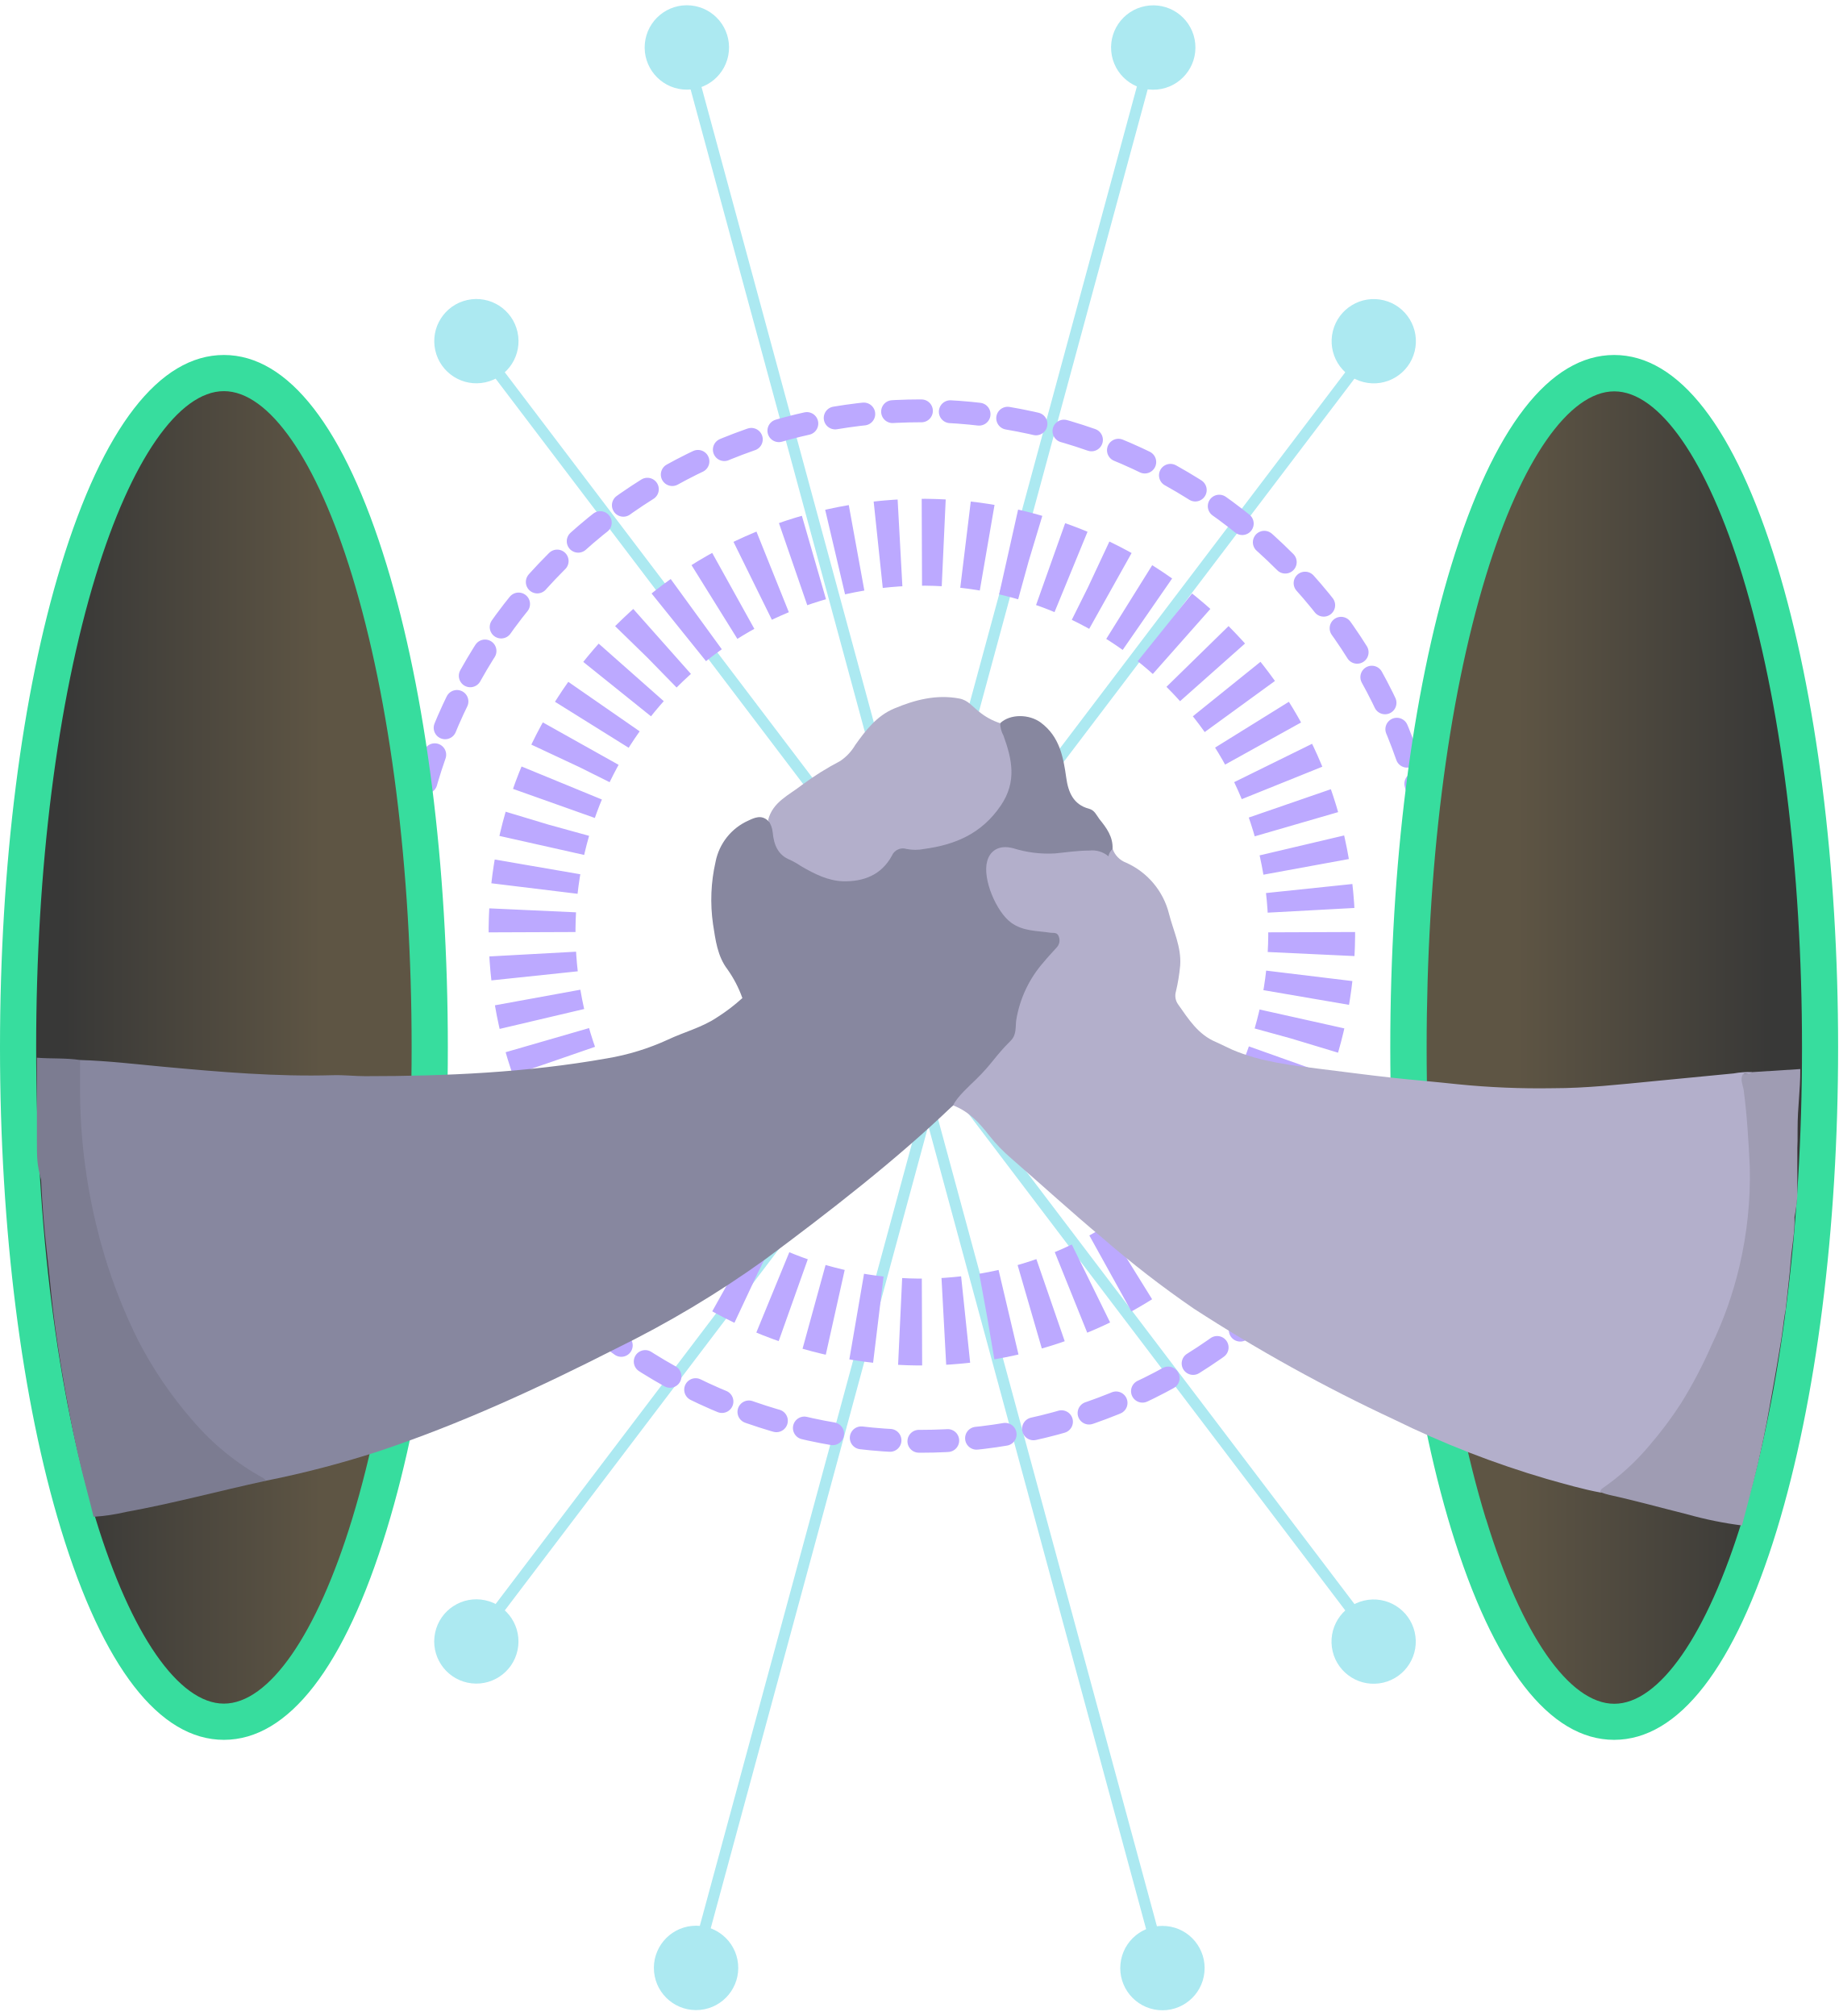
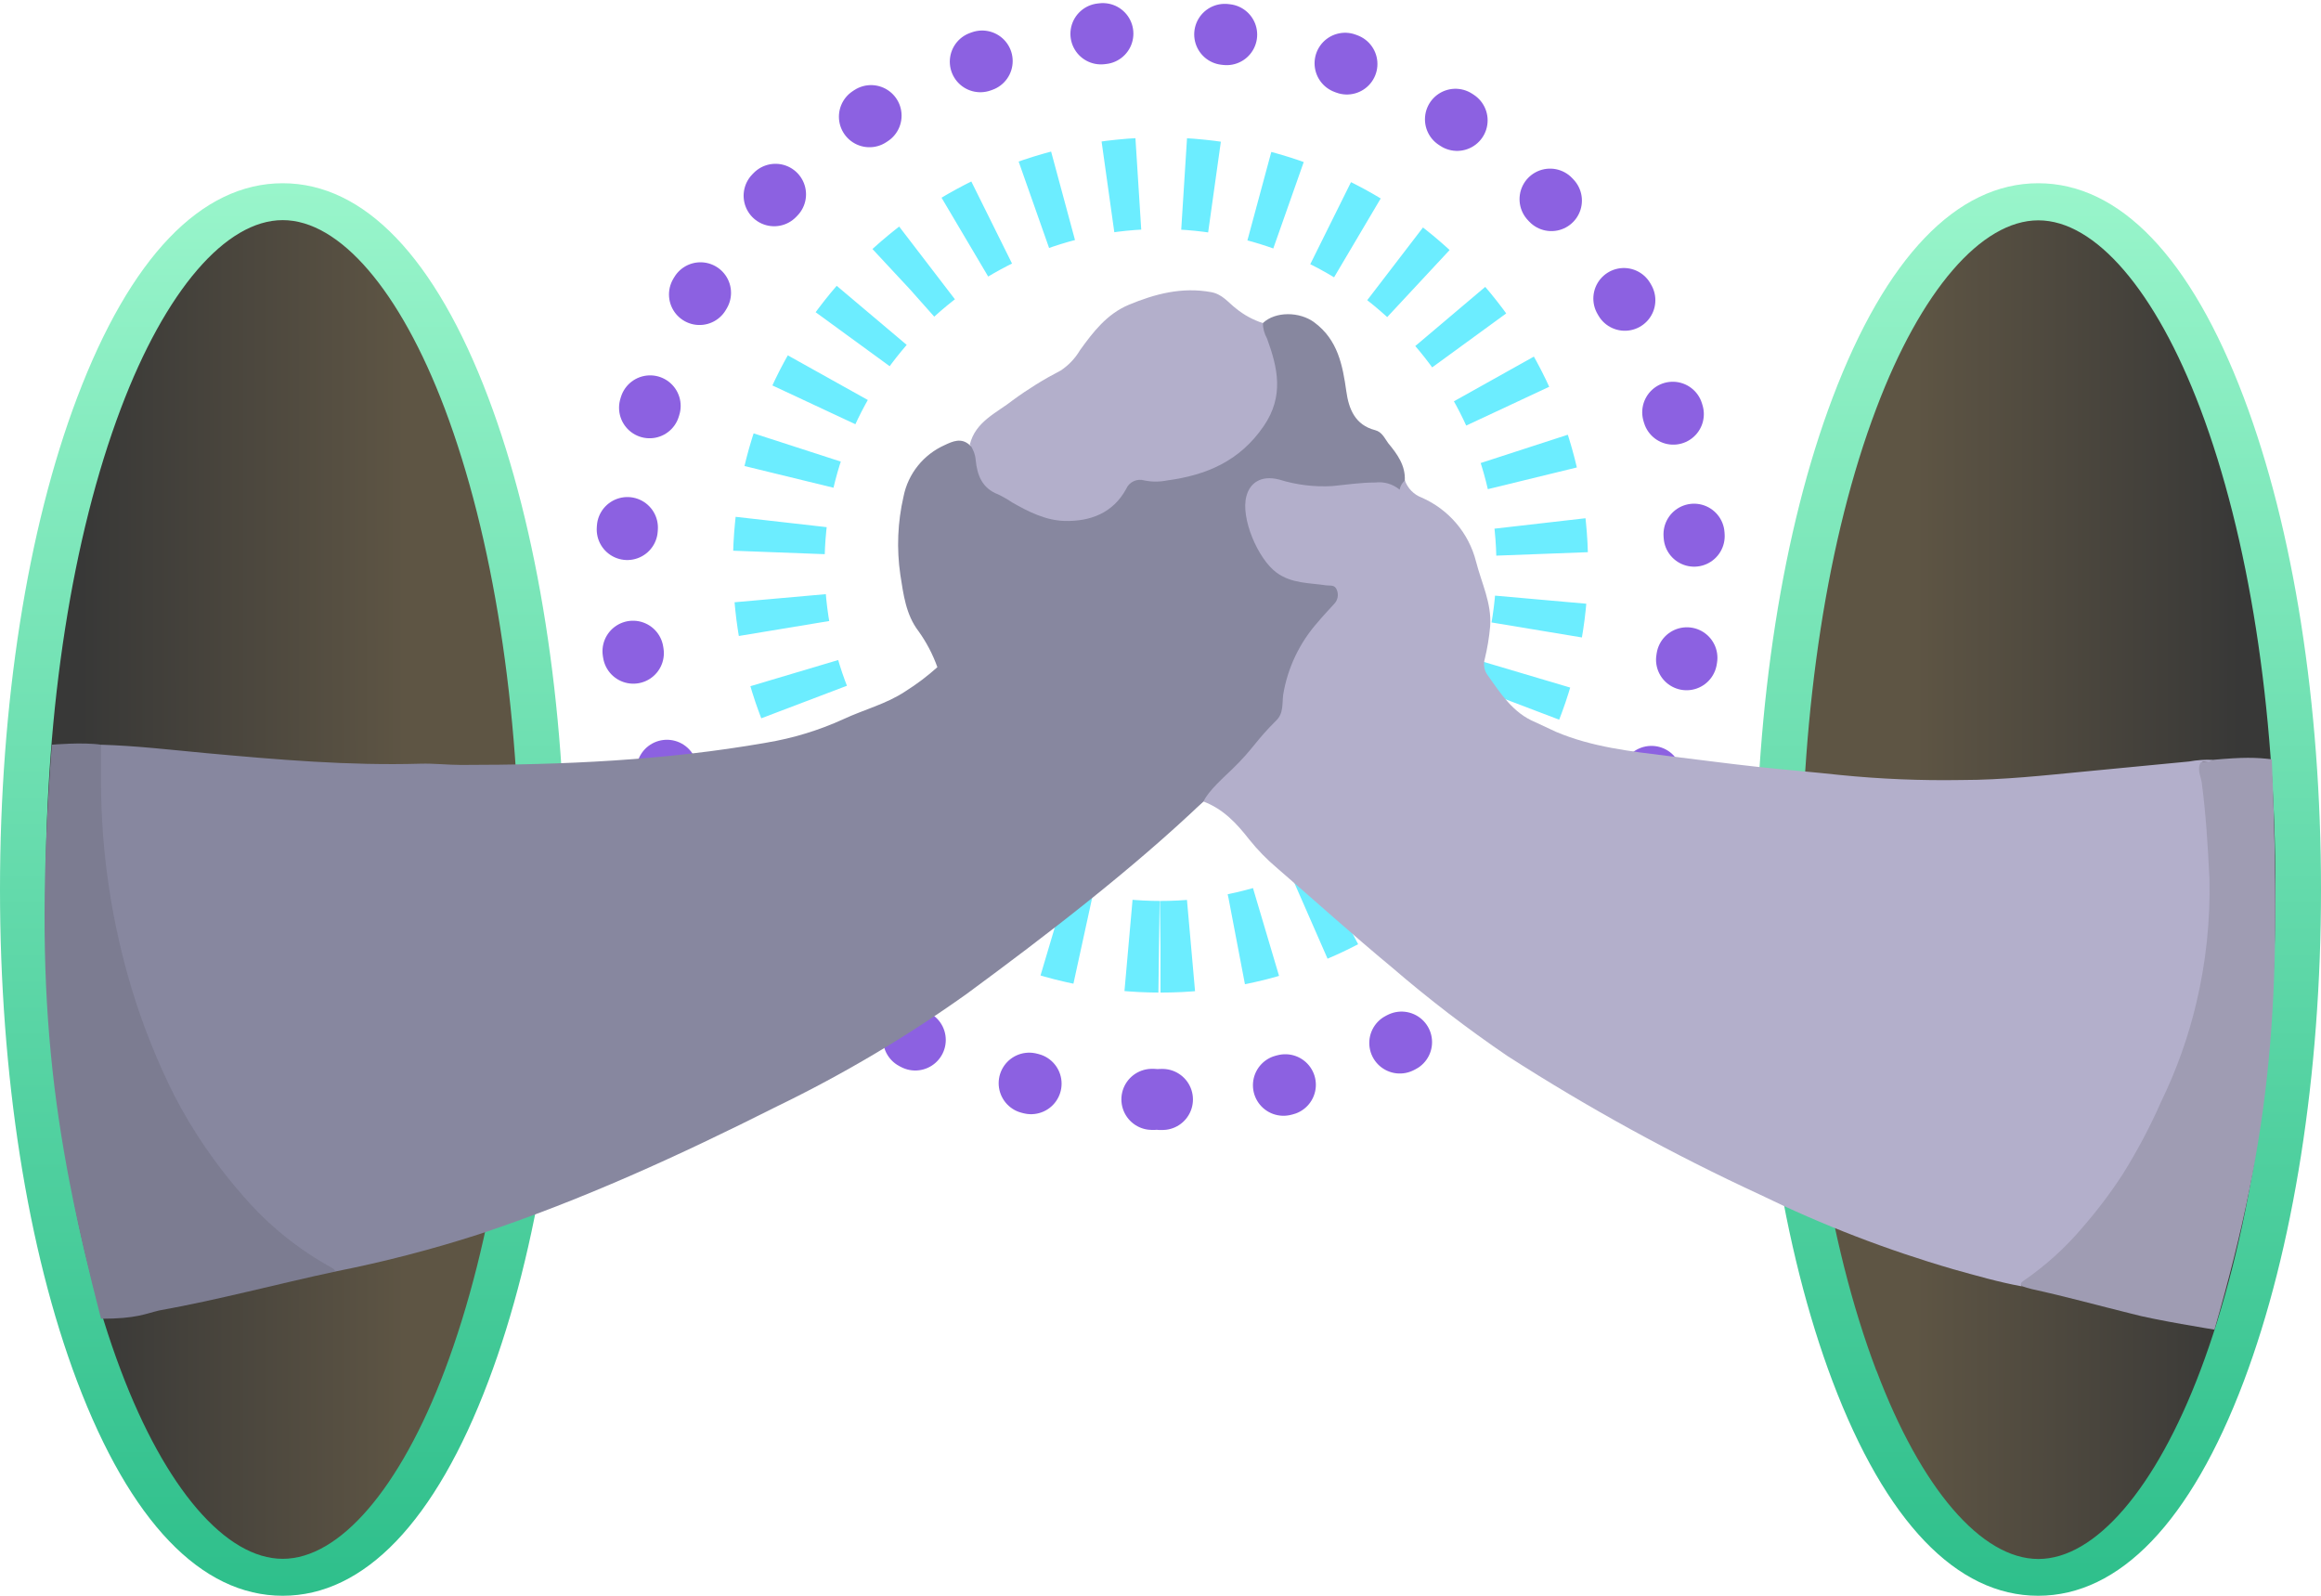
- <svg xmlns="http://www.w3.org/2000/svg" width="354" height="388" viewBox="0 0 354 388" fill="none">
-   <g opacity="0.8">
-     <path d="M173.109 189.39L220.579 14.39" stroke="#97E3EE" stroke-width="2.15" />
-     <path d="M222.762 17.231C227.227 16.811 230.507 12.851 230.087 8.387C229.667 3.922 225.707 0.642 221.243 1.062C216.778 1.482 213.498 5.442 213.918 9.906C214.338 14.371 218.298 17.651 222.762 17.231Z" fill="#97E3EE" />
-     <path d="M181.12 190.72L133.65 15.71" stroke="#97E3EE" stroke-width="2.15" />
-     <path d="M140.306 9.879C140.718 5.413 137.432 1.459 132.966 1.047C128.5 0.635 124.546 3.921 124.134 8.387C123.723 12.853 127.009 16.807 131.474 17.218C135.94 17.63 139.894 14.344 140.306 9.879Z" fill="#97E3EE" />
-     <path d="M174.881 198.48L222.341 373.48" stroke="#97E3EE" stroke-width="2.15" />
-     <path d="M231.852 379.585C232.298 375.123 229.043 371.144 224.58 370.698C220.118 370.252 216.139 373.507 215.693 377.97C215.246 382.432 218.502 386.411 222.964 386.857C227.427 387.303 231.406 384.048 231.852 379.585Z" fill="#97E3EE" />
-     <path d="M182.88 197.16L135.42 372.16" stroke="#97E3EE" stroke-width="2.15" />
-     <path d="M134.784 386.825C139.248 386.388 142.512 382.416 142.075 377.953C141.638 373.49 137.666 370.226 133.202 370.662C128.739 371.099 125.475 375.072 125.912 379.535C126.349 383.998 130.321 387.262 134.784 386.825Z" fill="#97E3EE" />
-     <path d="M204.91 166.19L95.49 310.38" stroke="#97E3EE" stroke-width="2.15" />
-     <path d="M99.628 317.605C100.562 313.224 97.767 308.916 93.387 307.983C89.006 307.049 84.698 309.844 83.764 314.224C82.831 318.605 85.625 322.913 90.006 323.847C94.387 324.78 98.695 321.986 99.628 317.605Z" fill="#97E3EE" />
-     <path d="M151.23 166.19L260.65 310.38" stroke="#97E3EE" stroke-width="2.15" />
-     <path d="M266.288 323.839C270.648 322.812 273.349 318.445 272.322 314.085C271.294 309.725 266.927 307.024 262.568 308.051C258.208 309.079 255.507 313.446 256.534 317.805C257.561 322.165 261.928 324.866 266.288 323.839Z" fill="#97E3EE" />
-     <path d="M204.91 215.4L95.49 71.21" stroke="#97E3EE" stroke-width="2.15" />
-     <path d="M93.459 73.578C97.832 72.609 100.592 68.279 99.623 63.906C98.655 59.532 94.324 56.773 89.951 57.741C85.578 58.71 82.819 63.04 83.787 67.413C84.756 71.787 89.086 74.546 93.459 73.578Z" fill="#97E3EE" />
-     <path d="M151.23 215.4L260.65 71.21" stroke="#97E3EE" stroke-width="2.15" />
-     <path d="M272.326 67.607C273.396 63.258 270.738 58.865 266.388 57.795C262.039 56.725 257.646 59.384 256.576 63.733C255.506 68.082 258.165 72.475 262.514 73.545C266.863 74.615 271.256 71.957 272.326 67.607Z" fill="#97E3EE" />
-   </g>
-   <path fill-rule="evenodd" clip-rule="evenodd" d="M247.348 248.349C286.073 209.624 286.073 146.84 247.348 108.115C208.624 69.391 145.839 69.391 107.115 108.115C68.39 146.84 68.39 209.624 107.115 248.349C145.839 287.073 208.624 287.073 247.348 248.349Z" stroke="#BCA9FF" stroke-width="4.4" stroke-linecap="round" stroke-dasharray="5.56" />
-   <path fill-rule="evenodd" clip-rule="evenodd" d="M190.015 253.373C230.869 246.441 258.368 207.703 251.436 166.849C244.504 125.995 205.766 98.496 164.912 105.428C124.058 112.36 96.559 151.098 103.491 191.952C110.423 232.806 149.161 260.305 190.015 253.373Z" stroke="#BCA9FF" stroke-width="16.72" stroke-dasharray="4.21" />
-   <path d="M43.11 331.37C64.992 331.37 82.73 273.266 82.73 201.59C82.73 129.914 64.992 71.81 43.11 71.81C21.229 71.81 3.49 129.914 3.49 201.59C3.49 273.266 21.229 331.37 43.11 331.37Z" fill="url(#paint0_linear)" />
-   <path fill-rule="evenodd" clip-rule="evenodd" d="M11.75 108.8C4.17 133.58 0 166.58 0 201.58C0 236.59 4.17 269.54 11.75 294.37C19.84 320.85 30.67 334.85 43.1 334.85C55.53 334.85 66.37 320.86 74.45 294.37C82.03 269.59 86.21 236.6 86.21 201.59C86.21 166.58 82.03 133.63 74.45 108.8C66.37 82.32 55.52 68.32 43.1 68.32C30.68 68.32 19.84 82.32 11.75 108.8ZM67.79 110.82C75.17 135.01 79.24 167.24 79.24 201.58V201.59C79.24 235.93 75.17 268.15 67.79 292.34C60.99 314.6 51.78 327.88 43.1 327.88C34.42 327.88 25.21 314.6 18.42 292.34C11.03 268.15 6.96 235.91 6.96 201.58C6.96 167.25 11.03 135.02 18.42 110.83C25.21 88.57 34.41 75.28 43.1 75.28C51.79 75.28 60.99 88.56 67.79 110.82Z" fill="#37DD9E" />
-   <path d="M310.729 331.37C332.611 331.37 350.349 273.266 350.349 201.59C350.349 129.914 332.611 71.81 310.729 71.81C288.848 71.81 271.109 129.914 271.109 201.59C271.109 273.266 288.848 331.37 310.729 331.37Z" fill="url(#paint1_linear)" />
-   <path fill-rule="evenodd" clip-rule="evenodd" d="M310.721 334.85C323.151 334.85 333.991 320.86 342.071 294.37C349.631 269.54 353.841 236.58 353.841 201.58C353.841 166.58 349.661 133.63 342.081 108.8C334.001 82.32 323.151 68.32 310.731 68.32C298.311 68.32 287.471 82.32 279.381 108.8C271.801 133.59 267.631 166.59 267.631 201.59C267.631 236.59 271.791 269.54 279.371 294.37C287.461 320.85 298.291 334.85 310.721 334.85ZM310.751 327.91C302.071 327.91 292.861 314.63 286.071 292.37L286.041 292.34C278.631 268.15 274.631 235.93 274.631 201.59C274.631 167.25 278.631 135.02 286.041 110.83C292.831 88.57 302.061 75.32 310.751 75.32C319.441 75.32 328.641 88.6 335.441 110.86C342.821 135.05 346.891 167.27 346.891 201.61C346.891 235.95 342.821 268.18 335.441 292.37C328.641 314.63 319.431 327.91 310.751 327.91Z" fill="#37DD9E" />
-   <path d="M337.33 206.34L346.56 205.75C346.56 210.26 346.04 212.83 346.04 217.34C346.04 219.08 346.04 220.34 345.99 220.98C345.99 222.73 345.99 224.47 345.99 226.21V230.21C345.883 231.569 345.702 232.921 345.45 234.26C345.55 237.04 344.95 239.75 344.74 242.49C344.49 245.71 344.06 248.9 343.74 252.11C343.52 253.11 343.26 255.11 343.23 255.42C342.91 257.92 342.87 257.88 342.47 260.35C341.89 263.96 341.21 267.54 340.58 271.14C339.95 274.74 339.18 278.35 338.34 281.93C337.42 285.83 336.34 289.7 335.34 293.59C331.823 293.143 328.344 292.438 324.93 291.48C319.87 290.22 314.85 288.82 309.75 287.7C309.24 287.59 308.75 287.41 308.24 287.25C308.03 286.9 306.75 285.12 307.11 284.87C310.53 282.54 311.94 277.06 314.62 273.87C316.81 271.27 317.7 266.92 319.52 264.05C321.519 260.827 323.258 257.45 324.72 253.95C326.93 249.05 324.49 245.65 325.59 240.38C326.9 234.08 330.81 230.73 330.49 224.21C330.25 219.21 327.4 215 326.74 210.07C326.61 209.07 328.79 208.17 329.34 207.18C329.92 206.93 336.82 206.87 337.33 206.34Z" fill="#9F9CB3" />
-   <path d="M237.22 202.03C242.72 204.38 248.58 205.03 254.44 205.76C258.9 206.3 263.36 206.91 267.83 207.4C272.07 207.87 276.32 208.2 280.56 208.67C286.673 209.286 292.817 209.543 298.96 209.44C305.38 209.44 311.77 208.72 318.16 208.1L333.75 206.59C334.93 206.372 336.131 206.288 337.33 206.34C336.82 206.87 336.11 206.43 335.49 206.77C334.94 207.77 335.49 208.77 335.66 209.77C336.31 214.7 336.6 219.64 336.84 224.6C336.989 231.036 336.317 237.464 334.84 243.73C333.615 248.954 331.821 254.027 329.49 258.86C327.806 262.718 325.848 266.451 323.63 270.03C321.791 272.881 319.757 275.601 317.54 278.17C314.899 281.331 311.841 284.12 308.45 286.46C308.09 286.71 308.02 286.93 308.23 287.28C304.69 286.63 301.23 285.61 297.79 284.65C287.655 281.682 277.795 277.844 268.32 273.18C255.004 266.975 242.137 259.851 229.81 251.86C223.68 247.65 217.794 243.096 212.18 238.22C206.25 233.27 200.55 228.06 194.73 223C193.155 221.66 191.715 220.17 190.43 218.55C188.56 216.14 186.54 213.92 183.5 212.75L182.17 213.82C182.87 212.25 178.62 208.66 179.78 207.53C182.97 204.42 188.18 201.14 191.33 198C192.52 196.81 191.14 195 191.33 193.67C191.91 189.38 187.79 189.73 190.46 186.45C191.25 185.45 186.75 186.52 187.58 185.59C188.12 184.97 188.42 185.84 188.15 185.01C187.88 184.18 188.79 185.39 188.15 185.3C185.58 184.91 180.91 180.63 178.63 178.95C175.76 176.84 186.36 167.85 187.29 164.51C187.82 162.59 194.8 156.83 197.68 157.58C200.34 158.27 198.97 159.02 201.68 158.74C203.87 158.51 205.83 159.36 208.03 159.31C209.598 159.278 211.128 159.791 212.36 160.76C212.55 160.15 213.75 163.67 214.18 163.36C214.6 164.584 215.541 165.559 216.75 166.02C220.887 167.851 223.946 171.49 225.04 175.88C225.87 179.16 227.43 182.24 227.19 185.77C227.04 187.482 226.763 189.18 226.36 190.85C226.124 191.685 226.278 192.582 226.78 193.29C228.78 196.12 230.65 199.13 234.08 200.55" fill="#B3AFCB" />
-   <path d="M192.529 139.19C194.449 137.36 198.129 137.41 200.369 139.08C203.959 141.76 204.689 145.65 205.259 149.71C205.629 152.39 206.589 154.86 209.639 155.65C210.709 155.93 211.079 156.89 211.639 157.65C213.009 159.32 214.289 161.07 214.169 163.4C213.757 163.766 213.479 164.258 213.379 164.8C212.352 163.936 211.012 163.538 209.679 163.7C207.479 163.7 205.299 164.03 203.109 164.25C200.378 164.408 197.64 164.069 195.029 163.25C192.149 162.5 190.519 163.87 190.029 165.78C189.099 169.12 191.769 175.47 194.639 177.57C196.919 179.25 199.639 179.12 202.179 179.51C202.819 179.6 203.529 179.36 203.829 180.27C204.108 181.004 203.932 181.833 203.379 182.39C202.549 183.32 201.679 184.22 200.899 185.18C198.131 188.324 196.304 192.185 195.629 196.32C195.449 197.67 195.729 199.17 194.539 200.32C191.389 203.46 191.039 204.68 187.839 207.79C186.679 208.92 184.209 211.13 183.509 212.69C172.679 223.14 159.409 233.39 147.349 242.34C138.222 248.899 128.558 254.676 118.459 259.61C103.629 267.14 88.629 274.07 72.879 279.32C65.759 281.631 58.51 283.524 51.169 284.99C51.009 284.82 45.989 285.87 45.789 285.77C40.579 282.91 37.789 281.34 33.949 276.82C29.889 272.07 28.099 268.82 25.289 263.25C22.639 257.99 19.809 248.67 18.079 243.04C14.939 232.84 14.199 221.35 14.029 210.7C14.029 208.59 14.029 205.8 15.409 204.01C20.789 204.17 26.129 204.81 31.479 205.31C42.339 206.31 53.199 207.25 64.129 206.93C66.189 206.87 68.259 207.12 70.319 207.12C85.899 207.12 101.439 206.43 116.819 203.7C120.897 203.02 124.865 201.8 128.619 200.07C131.739 198.6 135.139 197.75 138.039 195.8C139.766 194.705 141.395 193.464 142.909 192.09C142.211 190.119 141.241 188.254 140.029 186.55C138.099 184.01 137.729 180.88 137.259 177.86C136.682 173.864 136.849 169.796 137.749 165.86C138.437 162.347 140.791 159.389 144.059 157.93C145.269 157.36 146.559 156.78 147.819 157.93C148.319 158.64 150.819 157.27 150.879 158.19C151.099 160.51 152.159 160.42 154.629 161.37C155.718 161.892 156.78 162.469 157.809 163.1C160.319 164.53 159.239 162.43 162.139 162.52C166.069 162.64 165.599 163.32 167.619 159.63C168.289 158.42 174.189 157.88 175.419 158.19C176.649 158.5 177.419 158.06 178.599 157.9C184.599 157.08 182.149 156.37 185.809 150.97C188.949 146.35 188.019 145.09 186.389 140.58C186.099 139.75 192.429 140.08 192.529 139.19Z" fill="#87879F" />
-   <path d="M192.529 139.19C192.547 140.023 192.766 140.84 193.169 141.57C194.799 146.08 195.799 150.4 192.659 155.03C188.999 160.42 183.939 162.57 177.899 163.39C176.777 163.615 175.622 163.615 174.499 163.39C173.36 163.035 172.137 163.607 171.679 164.71C169.679 168.4 166.219 169.71 162.289 169.61C159.389 169.52 156.759 168.18 154.289 166.75C153.617 166.292 152.912 165.884 152.179 165.53C149.709 164.59 148.969 162.53 148.749 160.22C148.672 159.367 148.365 158.551 147.859 157.86C148.719 154.32 151.939 153.01 154.409 151.05C156.723 149.338 159.167 147.81 161.719 146.48C162.915 145.681 163.913 144.621 164.639 143.38C166.639 140.57 168.759 137.79 172.089 136.38C176.089 134.7 180.219 133.6 184.679 134.44C186.369 134.76 187.239 136.02 188.419 136.93C189.634 137.936 191.029 138.703 192.529 139.19Z" fill="#B3AFCB" />
-   <path d="M15.41 204.01C15.41 206.13 15.41 208.24 15.41 210.35C15.487 220.954 17.073 231.493 20.12 241.65C21.823 247.287 24.001 252.77 26.63 258.04C29.486 263.568 33.002 268.728 37.1 273.41C40.924 277.894 45.532 281.645 50.7 284.48C50.9 284.59 51.02 284.82 51.18 284.99C42.18 286.94 33.32 289.35 24.26 290.99C22.209 291.474 20.122 291.785 18.02 291.92C17.57 290.16 17.15 288.4 16.68 286.65C15.42 281.96 14.37 277.21 13.45 272.43C12.17 265.75 11.04 259.03 10.23 252.27C9.79 248.54 9.47 244.79 9.03 241.05C8.49 236.41 8.13 231.76 7.91 227.1C7.11 224 7.11 223.1 7.1 219.32V203.57C9.91 203.79 12.63 203.59 15.41 204.01Z" fill="#7C7C91" />
+ <svg xmlns="http://www.w3.org/2000/svg" width="304" height="209" viewBox="0 0 304 209" fill="none">
+   <path fill-rule="evenodd" clip-rule="evenodd" d="M152 144C190.66 144 222 112.66 222 74C222 35.34 190.66 4 152 4C113.34 4 82 35.34 82 74C82 112.66 113.34 144 152 144Z" stroke="#8C61E1" stroke-width="8" stroke-linecap="round" stroke-linejoin="round" stroke-dasharray="0.25 16" />
+   <path fill-rule="evenodd" clip-rule="evenodd" d="M152 124C179.614 124 202 101.614 202 74C202 46.386 179.614 24 152 24C124.386 24 102 46.386 102 74C102 101.614 124.386 124 152 124Z" stroke="#6CEDFF" stroke-width="12" stroke-dasharray="4 6" />
+   <path d="M37.037 206.585C55.837 206.585 71.077 166.254 71.077 116.504C71.077 66.754 55.837 26.423 37.037 26.423C18.238 26.423 2.998 66.754 2.998 116.504C2.998 166.254 18.238 206.585 37.037 206.585Z" fill="url(#paint0_linear_1878_7201)" />
+   <path fill-rule="evenodd" clip-rule="evenodd" d="M10.095 52.097C3.583 69.297 0 92.203 0 116.497C0 140.797 3.583 163.668 10.095 180.903C17.046 199.283 26.35 209 37.029 209C47.708 209 57.022 199.289 63.963 180.903C70.476 163.703 74.067 140.804 74.067 116.503C74.067 92.203 70.476 69.332 63.963 52.097C57.022 33.718 47.7 24 37.029 24C26.359 24 17.046 33.718 10.095 52.097ZM58.244 53.499C64.585 70.289 68.082 92.66 68.082 116.496V116.503C68.082 140.338 64.585 162.702 58.244 179.493C52.402 194.943 44.489 204.161 37.032 204.161C29.575 204.161 21.662 194.943 15.828 179.493C9.479 162.702 5.982 140.324 5.982 116.496C5.982 92.667 9.479 70.296 15.828 53.505C21.662 38.055 29.566 28.83 37.032 28.83C44.498 28.83 52.402 38.048 58.244 53.499Z" fill="url(#paint1_linear_1878_7201)" />
+   <path d="M266.963 206.584C285.763 206.584 301.003 166.253 301.003 116.503C301.003 66.752 285.763 26.422 266.963 26.422C248.164 26.422 232.924 66.752 232.924 116.503C232.924 166.253 248.164 206.584 266.963 206.584Z" fill="url(#paint2_linear_1878_7201)" />
+   <path fill-rule="evenodd" clip-rule="evenodd" d="M266.954 209C277.633 209 286.947 199.289 293.888 180.903C300.384 163.668 304.001 140.79 304.001 116.497C304.001 92.203 300.409 69.332 293.897 52.097C286.955 33.718 277.633 24 266.963 24C256.292 24 246.979 33.718 240.029 52.097C233.516 69.304 229.934 92.21 229.934 116.503C229.934 140.797 233.508 163.668 240.02 180.903C246.97 199.283 256.275 209 266.954 209ZM266.981 204.183C259.524 204.183 251.611 194.965 245.778 179.514L245.752 179.493C239.386 162.703 235.949 140.339 235.949 116.503C235.949 92.668 239.386 70.296 245.752 53.506C251.586 38.055 259.516 28.858 266.981 28.858C274.447 28.858 282.352 38.076 288.194 53.527C294.534 70.317 298.031 92.681 298.031 116.517C298.031 140.353 294.534 162.724 288.194 179.514C282.352 194.965 274.439 204.183 266.981 204.183Z" fill="url(#paint3_linear_1878_7201)" />
+   <path d="M289.809 99.52C293.915 99.151 295.401 99.2 297.557 99.443C298.878 131.368 297.623 147.956 290.046 174.141C290.046 174.141 282.088 172.868 279.156 172.052C274.808 170.979 270.495 169.786 266.114 168.832C265.676 168.738 265.255 168.585 264.816 168.449C264.636 168.15 263.536 166.634 263.846 166.421C266.784 164.436 267.995 159.768 270.298 157.05C272.179 154.835 272.944 151.129 274.508 148.684C276.225 145.938 277.719 143.061 278.975 140.08C280.874 135.905 278.777 133.009 279.723 128.519C280.848 123.152 284.207 120.298 283.932 114.744C283.726 110.484 281.278 106.898 280.711 102.698C280.599 101.846 282.472 101.079 282.944 100.236C283.443 100.023 289.371 99.972 289.809 99.52Z" fill="#9F9CB3" />
+   <path d="M203.799 95.849C208.524 97.85 213.558 98.404 218.593 99.026C222.425 99.486 226.257 100.006 230.097 100.423C233.74 100.824 237.391 101.105 241.034 101.505C246.286 102.03 251.564 102.249 256.842 102.161C262.358 102.161 267.848 101.548 273.338 101.02L286.732 99.733C287.746 99.547 288.778 99.476 289.808 99.52C289.37 99.972 288.76 99.597 288.227 99.887C287.754 100.739 288.227 101.59 288.373 102.442C288.931 106.642 289.181 110.851 289.387 115.076C289.515 120.559 288.937 126.036 287.668 131.373C286.616 135.824 285.075 140.146 283.072 144.263C281.625 147.55 279.943 150.73 278.037 153.779C276.458 156.208 274.71 158.525 272.805 160.713C270.536 163.407 267.909 165.783 264.996 167.776C264.686 167.989 264.626 168.176 264.807 168.474C261.765 167.921 258.793 167.052 255.837 166.234C247.13 163.705 238.658 160.436 230.518 156.462C219.078 151.176 208.023 145.107 197.432 138.3C192.166 134.713 187.109 130.833 182.286 126.679C177.191 122.462 172.294 118.024 167.293 113.713C165.94 112.572 164.703 111.302 163.599 109.922C161.993 107.869 160.257 105.978 157.645 104.981L156.503 105.893C157.104 104.555 153.453 101.497 154.449 100.534C157.19 97.885 161.666 95.09 164.372 92.415C165.395 91.401 164.209 89.86 164.372 88.727C164.871 85.072 161.331 85.37 163.625 82.576C164.304 81.724 160.437 82.635 161.151 81.843C161.614 81.315 161.872 82.056 161.64 81.349C161.408 80.642 162.19 81.673 161.64 81.596C159.432 81.264 155.42 77.618 153.461 76.186C150.995 74.389 160.102 66.73 160.901 63.885C161.357 62.249 167.354 57.342 169.828 57.981C172.113 58.569 170.936 59.208 173.265 58.969C175.146 58.773 176.83 59.497 178.72 59.455C180.067 59.428 181.382 59.864 182.44 60.69C182.603 60.17 183.634 63.169 184.004 62.905C184.364 63.948 185.173 64.778 186.212 65.171C189.766 66.731 192.394 69.831 193.334 73.571C194.047 76.365 195.388 78.989 195.181 81.996C195.053 83.455 194.814 84.901 194.468 86.324C194.265 87.035 194.398 87.8 194.829 88.403C196.547 90.814 198.154 93.378 201.101 94.588" fill="#B3AFCB" />
+   <path d="M165.406 42.313C167.056 40.755 170.218 40.797 172.142 42.22C175.226 44.503 175.854 47.817 176.343 51.276C176.661 53.559 177.486 55.663 180.106 56.336C181.026 56.575 181.344 57.392 181.825 58.04C183.002 59.463 184.101 60.953 183.998 62.938C183.644 63.25 183.405 63.67 183.32 64.131C182.437 63.395 181.286 63.056 180.141 63.194C178.251 63.194 176.378 63.475 174.496 63.663C172.149 63.797 169.797 63.509 167.554 62.811C165.08 62.172 163.68 63.339 163.259 64.966C162.46 67.811 164.753 73.221 167.219 75.01C169.178 76.441 171.515 76.331 173.697 76.663C174.247 76.74 174.857 76.535 175.115 77.31C175.355 77.935 175.203 78.642 174.728 79.116C174.015 79.909 173.268 80.675 172.597 81.493C170.219 84.172 168.65 87.461 168.07 90.984C167.915 92.134 168.156 93.412 167.133 94.391C164.427 97.066 164.126 98.106 161.377 100.755C160.38 101.718 158.258 103.6 157.657 104.929C148.352 113.832 136.952 122.564 126.59 130.189C118.749 135.776 110.446 140.698 101.769 144.901C89.028 151.316 76.141 157.22 62.61 161.693C56.492 163.661 50.264 165.274 43.958 166.523C43.82 166.378 39.507 167.273 39.335 167.187C34.859 164.751 32.462 163.413 29.163 159.563C25.675 155.516 24.137 152.747 21.723 148.002C19.446 143.521 17.015 135.581 15.528 130.785C12.831 122.096 12.195 112.307 12.049 103.234C12.049 101.437 12.049 99.06 13.234 97.535C17.857 97.671 22.445 98.216 27.041 98.642C36.371 99.494 45.702 100.295 55.092 100.022C56.862 99.971 58.64 100.184 60.41 100.184C73.796 100.184 87.147 99.596 100.36 97.271C103.863 96.692 107.273 95.652 110.498 94.178C113.179 92.926 116.1 92.202 118.592 90.54C120.075 89.608 121.475 88.55 122.776 87.38C122.175 85.701 121.343 84.112 120.301 82.66C118.643 80.496 118.325 77.83 117.921 75.257C117.426 71.853 117.569 68.387 118.342 65.034C118.933 62.042 120.956 59.522 123.764 58.278C124.803 57.793 125.911 57.299 126.994 58.278C127.424 58.883 129.571 57.716 129.623 58.5C129.812 60.476 130.723 60.4 132.845 61.209C133.78 61.653 134.692 62.145 135.577 62.683C137.733 63.901 136.805 62.112 139.297 62.189C142.673 62.291 142.27 62.87 144.005 59.727C144.581 58.696 149.65 58.236 150.706 58.5C151.763 58.764 152.425 58.389 153.439 58.253C158.593 57.554 156.488 56.949 159.633 52.349C162.331 48.413 161.532 47.34 160.131 43.498C159.882 42.791 165.321 43.072 165.406 42.313Z" fill="#87879F" />
+   <path d="M165.405 42.314C165.42 43.024 165.609 43.72 165.955 44.341C167.356 48.184 168.215 51.864 165.517 55.808C162.373 60.4 158.025 62.232 152.836 62.93C151.872 63.122 150.879 63.122 149.915 62.93C148.936 62.628 147.885 63.115 147.492 64.055C145.774 67.198 142.801 68.314 139.425 68.229C136.933 68.152 134.674 67.011 132.552 65.793C131.974 65.402 131.368 65.055 130.739 64.753C128.617 63.953 127.981 62.198 127.792 60.23C127.726 59.503 127.461 58.808 127.027 58.219C127.766 55.203 130.533 54.087 132.655 52.417C134.642 50.959 136.742 49.657 138.935 48.524C139.962 47.843 140.82 46.94 141.444 45.883C143.162 43.489 144.983 41.121 147.844 39.92C151.281 38.489 154.829 37.552 158.661 38.267C160.113 38.54 160.861 39.613 161.874 40.389C162.918 41.245 164.116 41.899 165.405 42.314Z" fill="#B3AFCB" />
+   <path d="M13.234 97.536C13.234 99.342 13.234 101.14 13.234 102.937C13.301 111.971 14.663 120.949 17.281 129.602C18.744 134.405 20.615 139.076 22.874 143.565C25.328 148.274 28.348 152.671 31.869 156.659C35.155 160.479 39.114 163.675 43.553 166.09C43.725 166.183 43.828 166.379 43.966 166.524C36.234 168.185 28.622 170.239 20.838 171.636C19.076 172.048 17.877 172.719 13.234 172.719C6.79 147.82 4.291 130.162 6.79 97.536C6.79 97.536 10.846 97.178 13.234 97.536Z" fill="#7C7C91" />
  <defs>
-     <linearGradient id="paint0_linear" x1="80.094" y1="90.36" x2="12.284" y2="90.388" gradientUnits="userSpaceOnUse">
+     <linearGradient id="paint0_linear_1878_7201" x1="68.812" y1="39.299" x2="10.553" y2="39.328" gradientUnits="userSpaceOnUse">
      <stop offset="0.27" stop-color="#5E5544" />
      <stop offset="1" stop-color="#383837" />
    </linearGradient>
-     <linearGradient id="paint1_linear" x1="273.654" y1="312.463" x2="341.454" y2="312.491" gradientUnits="userSpaceOnUse">
+     <linearGradient id="paint1_linear_1878_7201" x1="37.033" y1="24" x2="37.033" y2="209" gradientUnits="userSpaceOnUse">
+       <stop stop-color="#99F5CB" />
+       <stop offset="1" stop-color="#2EBF8B" />
+     </linearGradient>
+     <linearGradient id="paint2_linear_1878_7201" x1="235.11" y1="193.461" x2="293.36" y2="193.491" gradientUnits="userSpaceOnUse">
      <stop offset="0.27" stop-color="#5E5544" />
      <stop offset="1" stop-color="#383837" />
    </linearGradient>
+     <linearGradient id="paint3_linear_1878_7201" x1="266.967" y1="24" x2="266.967" y2="209" gradientUnits="userSpaceOnUse">
+       <stop stop-color="#99F5CB" />
+       <stop offset="1" stop-color="#2EBF8B" />
+     </linearGradient>
  </defs>
</svg>
